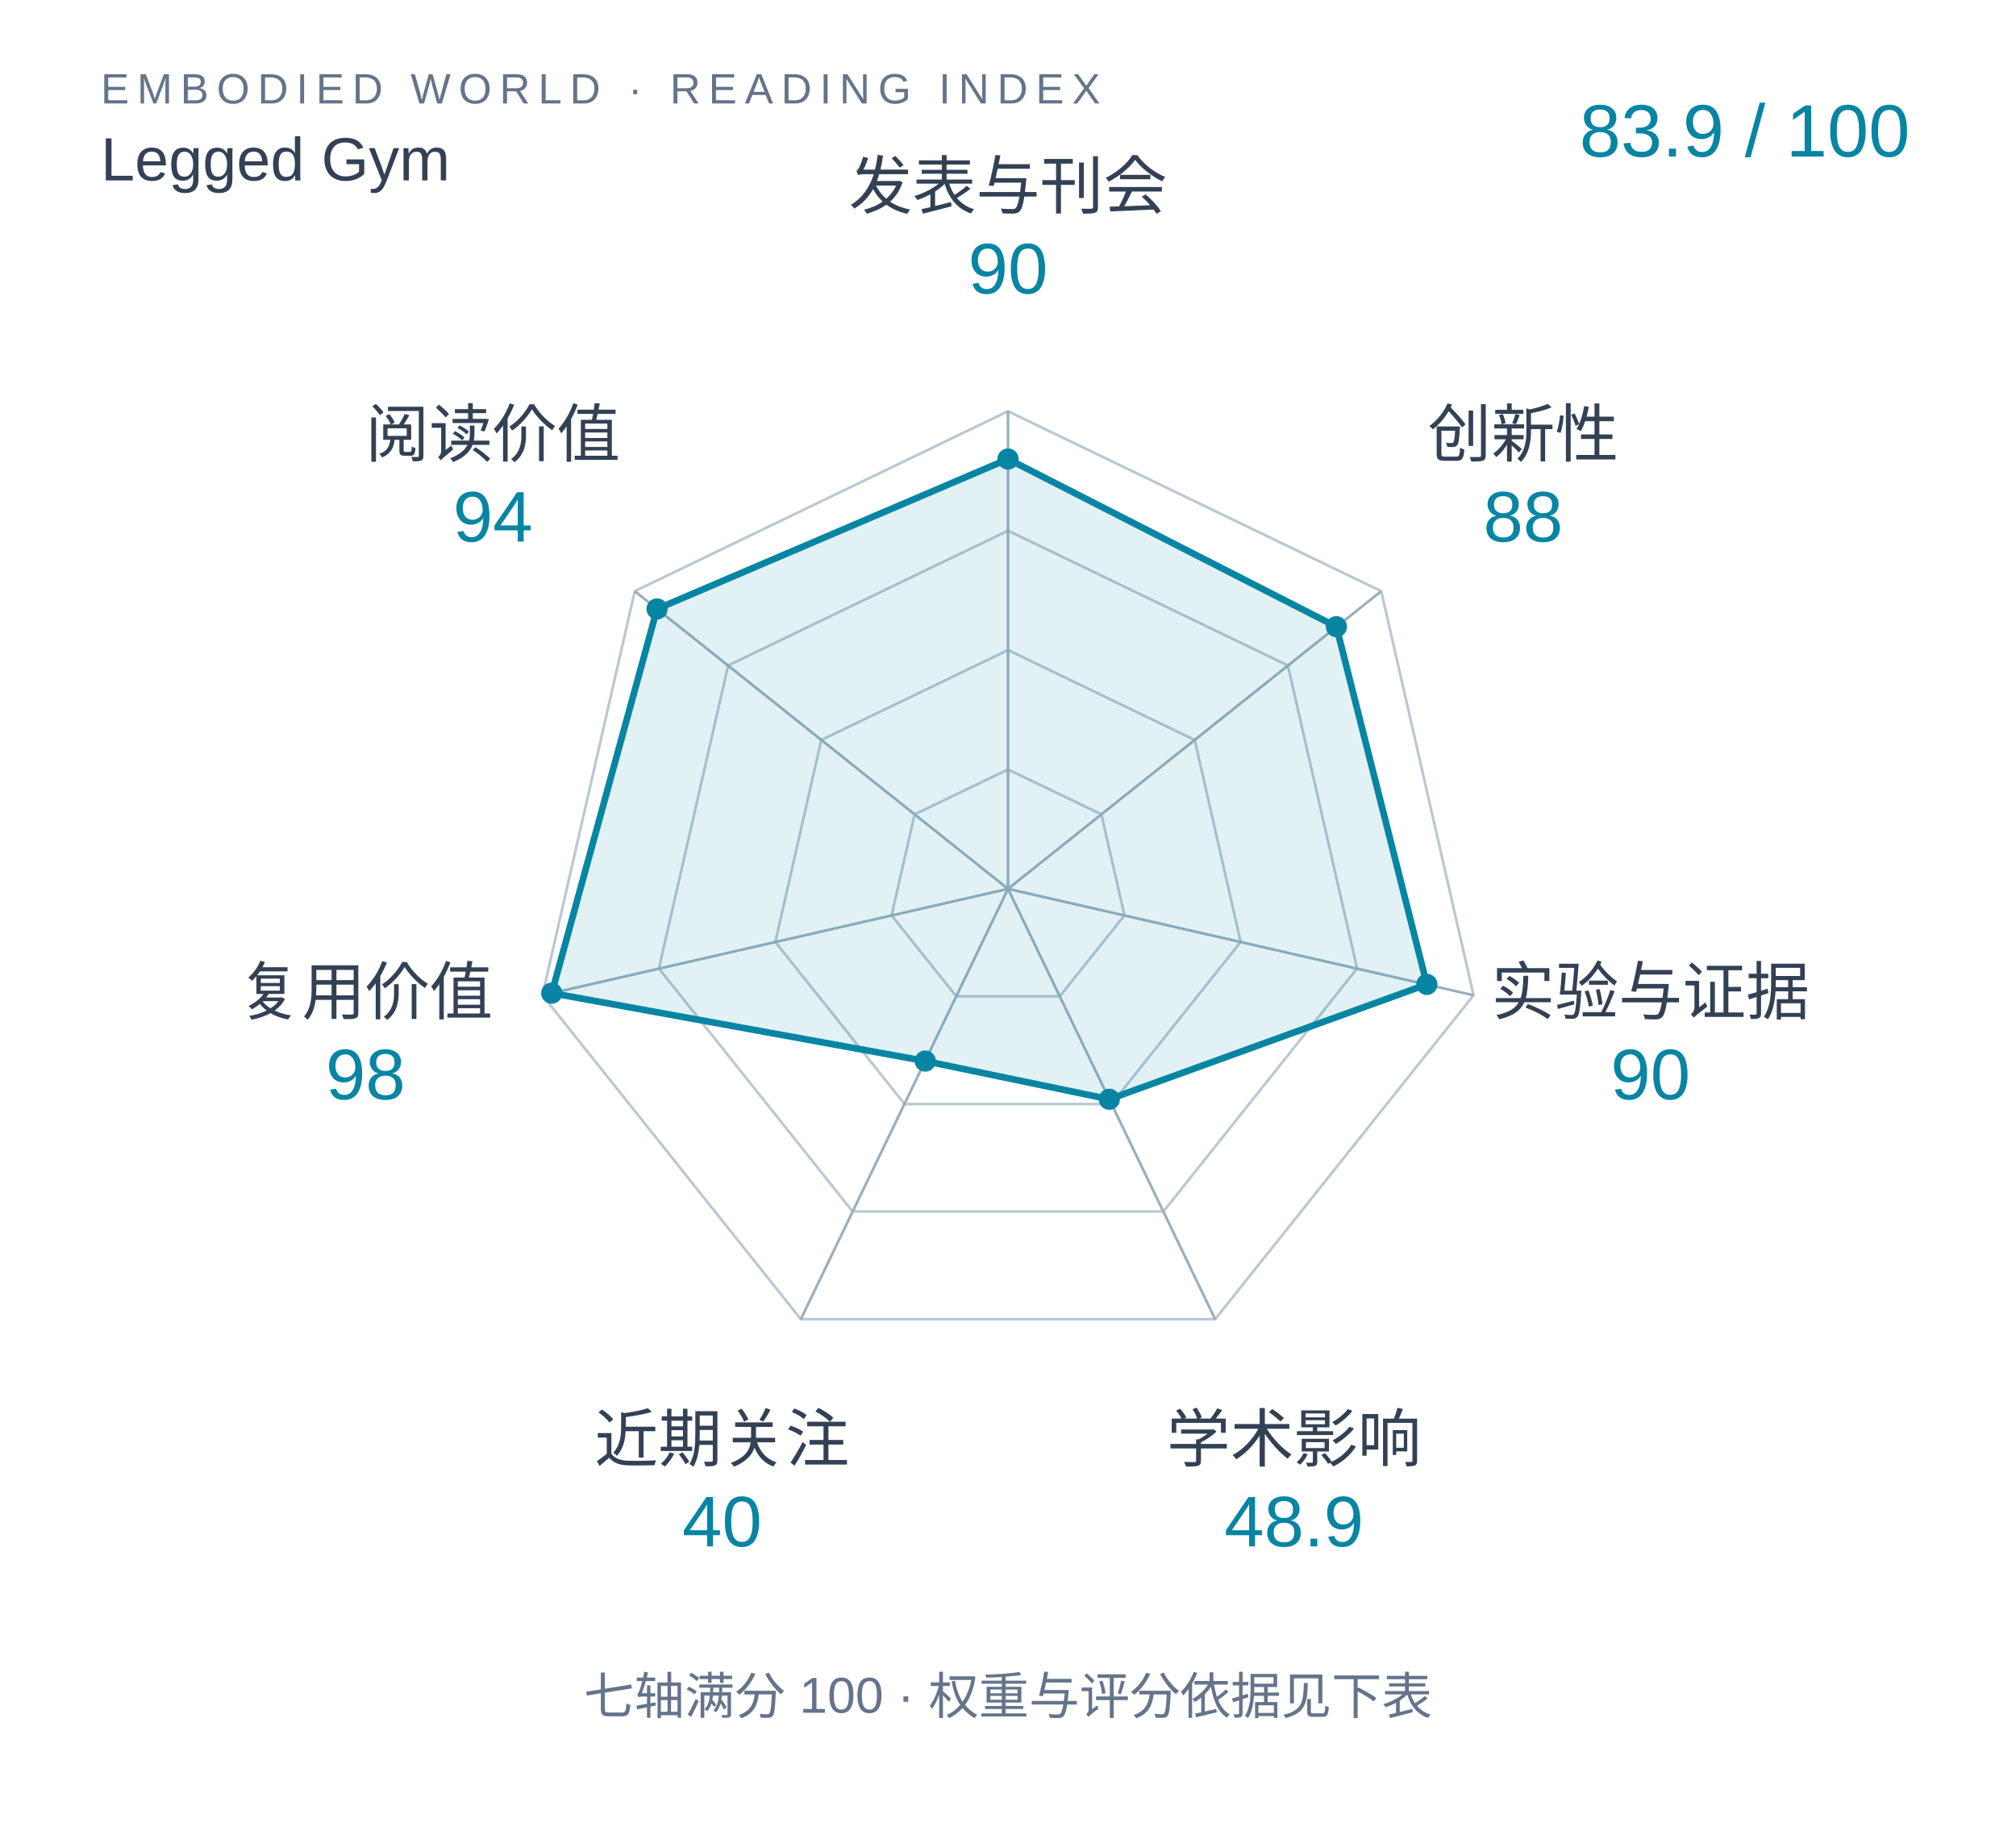
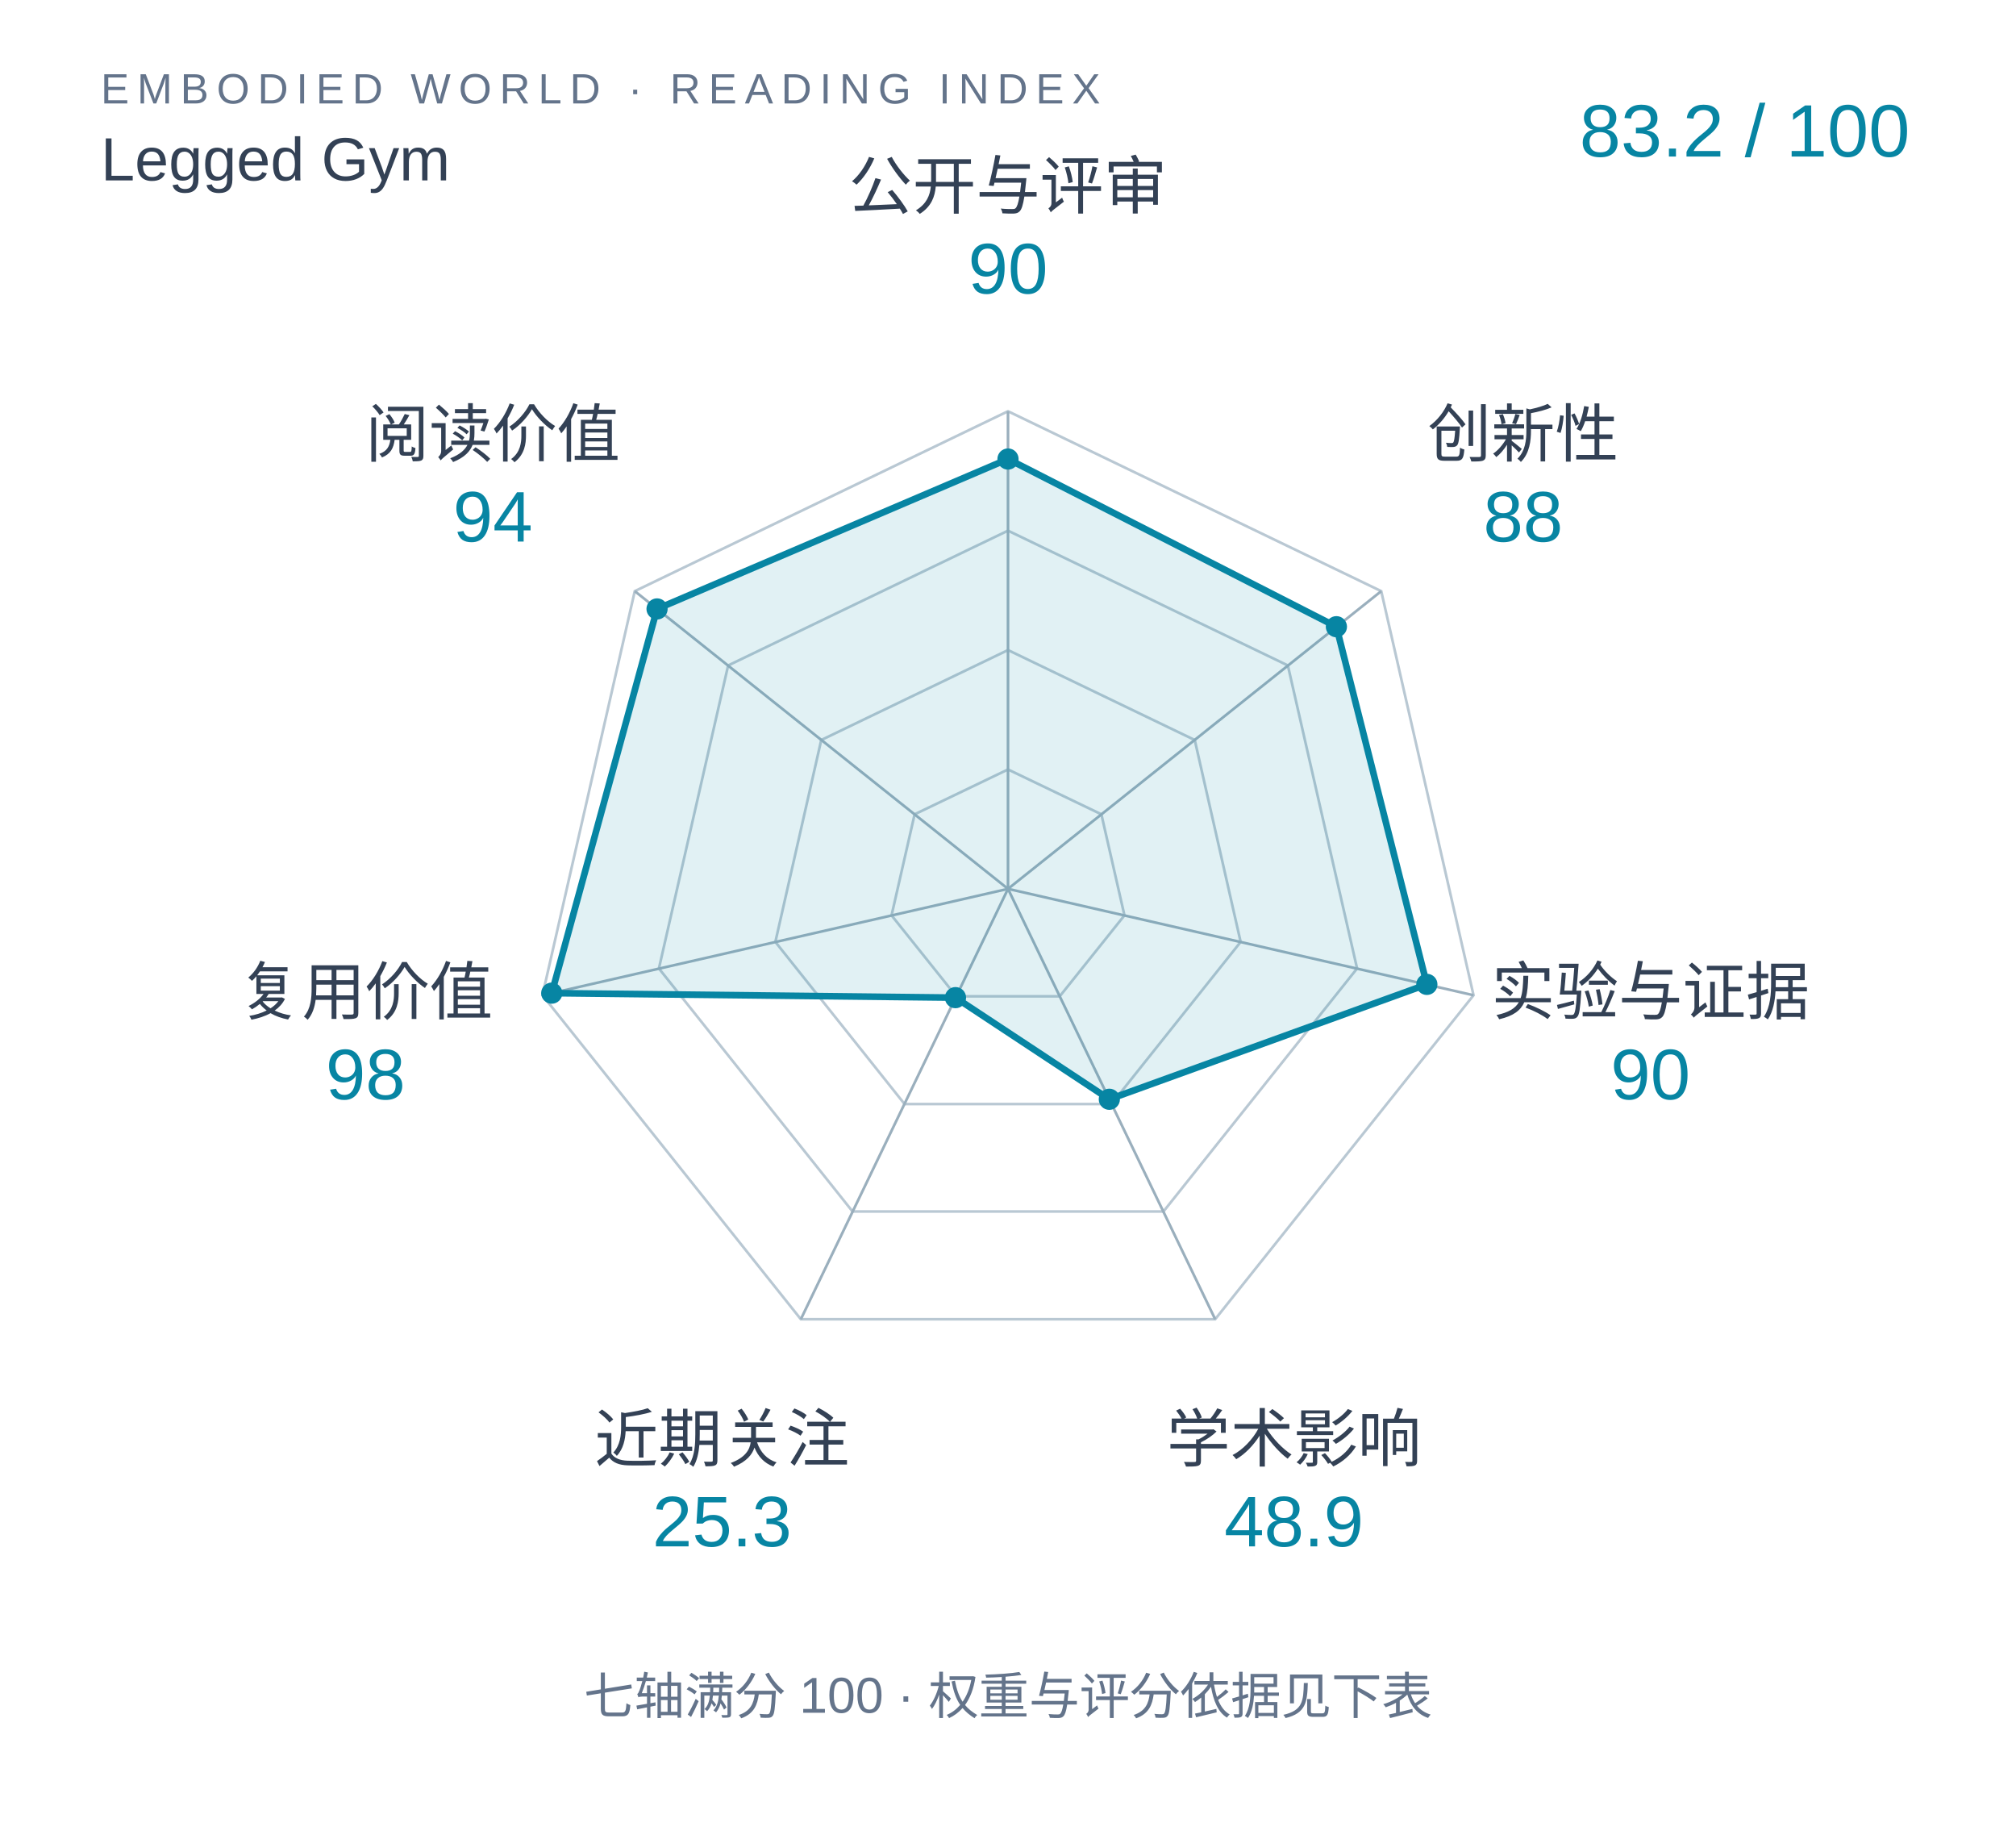
<svg xmlns="http://www.w3.org/2000/svg" width="760" height="690" viewBox="0 0 760 690" role="img">
  <g font-family="Arial, PingFang SC, sans-serif" fill="#334155">
    <text x="38" y="39" font-size="16" letter-spacing="3" fill="#64748b">EMBODIED WORLD · READING INDEX</text>
    <text x="38" y="68" font-size="23">Legged Gym</text>
-     <text x="720" y="59" font-size="28" text-anchor="end" fill="#0785a3">83.9 / 100</text>
+     <text x="720" y="59" font-size="28" text-anchor="end" fill="#0785a3">83.2 / 100</text>
    <polygon points="380.0,290.0 415.2,306.9 423.9,345.0 399.5,375.5 360.5,375.5 336.1,345.0 344.8,306.9" fill="none" stroke="#b9c8d3" stroke-width="1" />
    <polygon points="380.0,245.0 450.4,278.9 467.7,355.0 419.0,416.1 341.0,416.1 292.3,355.0 309.6,278.9" fill="none" stroke="#b9c8d3" stroke-width="1" />
    <polygon points="380.0,200.0 485.5,250.8 511.6,365.0 438.6,456.6 321.4,456.6 248.4,365.0 274.5,250.8" fill="none" stroke="#b9c8d3" stroke-width="1" />
    <polygon points="380.0,155.0 520.7,222.8 555.5,375.1 458.1,497.2 301.9,497.2 204.5,375.1 239.3,222.8" fill="none" stroke="#b9c8d3" stroke-width="1" />
    <line x1="380" y1="335" x2="380.0" y2="155.0" stroke="#9aafbd" stroke-width="1" />
    <line x1="380" y1="335" x2="520.7" y2="222.8" stroke="#9aafbd" stroke-width="1" />
    <line x1="380" y1="335" x2="555.5" y2="375.1" stroke="#9aafbd" stroke-width="1" />
    <line x1="380" y1="335" x2="458.1" y2="497.2" stroke="#9aafbd" stroke-width="1" />
    <line x1="380" y1="335" x2="301.9" y2="497.2" stroke="#9aafbd" stroke-width="1" />
    <line x1="380" y1="335" x2="204.5" y2="375.1" stroke="#9aafbd" stroke-width="1" />
    <line x1="380" y1="335" x2="239.3" y2="222.8" stroke="#9aafbd" stroke-width="1" />
-     <polygon points="380.0,173.0 503.8,236.2 537.9,371.0 418.2,414.3 348.8,399.9 208.0,374.3 247.7,229.5" fill="#0785a3" fill-opacity=".12" stroke="#0785a3" stroke-width="2.5" stroke-linejoin="round" />
-     <text x="380.0" y="78.6" font-size="24" text-anchor="middle">发表与刊会</text>
+     <polygon points="380.0,173.0 503.8,236.2 537.9,371.0 418.2,414.3 360.2,376.0 208.0,374.3 247.7,229.5" fill="#0785a3" fill-opacity=".12" stroke="#0785a3" stroke-width="2.5" stroke-linejoin="round" />
+     <text x="380.0" y="78.6" font-size="24" text-anchor="middle">公开与评审</text>
    <text x="380.0" y="110.6" font-size="27" fill="#0785a3" text-anchor="middle">90</text>
    <circle cx="380.0" cy="173.0" r="4" fill="#0785a3" />
    <text x="574.2" y="172.1" font-size="24" text-anchor="middle">创新性</text>
    <text x="574.2" y="204.1" font-size="27" fill="#0785a3" text-anchor="middle">88</text>
    <circle cx="503.8" cy="236.2" r="4" fill="#0785a3" />
    <text x="622.2" y="382.3" font-size="24" text-anchor="middle">实验与证据</text>
    <text x="622.2" y="414.3" font-size="27" fill="#0785a3" text-anchor="middle">90</text>
    <circle cx="537.9" cy="371.0" r="4" fill="#0785a3" />
    <text x="487.8" y="550.8" font-size="24" text-anchor="middle">学术影响</text>
    <text x="487.8" y="582.8" font-size="27" fill="#0785a3" text-anchor="middle">48.9</text>
    <circle cx="418.2" cy="414.3" r="4" fill="#0785a3" />
    <text x="272.2" y="550.8" font-size="24" text-anchor="middle">近期关注</text>
-     <text x="272.2" y="582.8" font-size="27" fill="#0785a3" text-anchor="middle">40</text>
-     <circle cx="348.8" cy="399.9" r="4" fill="#0785a3" />
+     <text x="272.2" y="582.8" font-size="27" fill="#0785a3" text-anchor="middle">25.3</text>
+     <circle cx="360.2" cy="376.0" r="4" fill="#0785a3" />
    <text x="137.8" y="382.3" font-size="24" text-anchor="middle">复用价值</text>
    <text x="137.8" y="414.3" font-size="27" fill="#0785a3" text-anchor="middle">98</text>
    <circle cx="208.0" cy="374.3" r="4" fill="#0785a3" />
    <text x="185.8" y="172.1" font-size="24" text-anchor="middle">阅读价值</text>
    <text x="185.8" y="204.1" font-size="27" fill="#0785a3" text-anchor="middle">94</text>
    <circle cx="247.7" cy="229.5" r="4" fill="#0785a3" />
    <text x="380" y="646" font-size="19" text-anchor="middle" fill="#64748b">七轴满分 100 · 权重与评分依据见下表</text>
  </g>
</svg>
